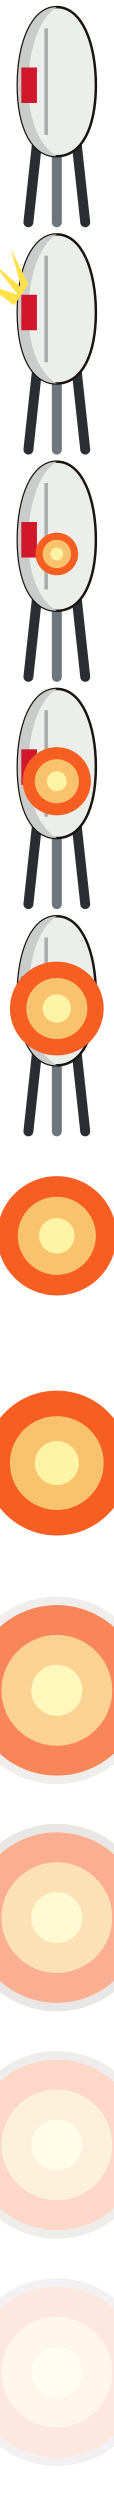
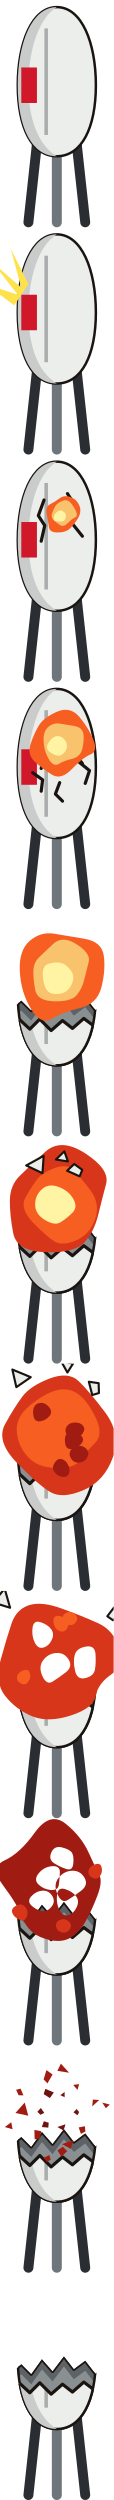
<svg xmlns="http://www.w3.org/2000/svg" width="16" height="352" viewBox="0 0 16 352">
  <g transform="translate(0 0)">
-     <g>
-       <path d="M8 21v10.3" fill="none" stroke="#6e757b" stroke-width="1.4" stroke-linecap="round" />
-       <path d="M4 10l1.5 7.5L4 31.3M12 10l-1.5 7.5L12 31.3" fill="none" stroke="#2a2e32" stroke-width="1.4" stroke-linecap="round" />
-       <path d="M8 1C11.5 1 13.5 6 13.5 12 13.5 18 11.5 22 8 22 4.5 22 2.5 18 2.5 12 2.5 6 4.5 1 8 1z" fill="#eceeec" stroke="#1a1410" stroke-width="0.35" stroke-linejoin="round" />
-       <path d="M8 1C5.5 2.5 4 7 4 12 4 17 5.5 20.5 8 22 4.5 22 2.5 18 2.5 12 2.5 6 4.5 1 8 1z" fill="#c9cccb" />
-       <path d="M3 9.5h2.2v5H3z" fill="#d0182a" />
-       <path d="M6.5 4v15" stroke="#a9adac" stroke-width="0.5" />
+     <clipPath id="f0-cell">
+       <path d="M0 0h16v32H0z" />
+     </clipPath>
+     <g clip-path="url(#f0-cell)">
+       <g>
+         <path d="M8 21v10.3" fill="none" stroke="#6e757b" stroke-width="1.4" stroke-linecap="round" />
+         <path d="M4 10l1.5 7.5L4 31.3M12 10l-1.5 7.5L12 31.3" fill="none" stroke="#2a2e32" stroke-width="1.4" stroke-linecap="round" />
+         <path d="M8 1C11.5 1 13.5 6 13.5 12 13.5 18 11.5 22 8 22 4.5 22 2.5 18 2.5 12 2.5 6 4.5 1 8 1z" fill="#eceeec" stroke="#1a1410" stroke-width="0.35" stroke-linejoin="round" />
+         <path d="M8 1C5.5 2.5 4 7 4 12 4 17 5.5 20.5 8 22 4.5 22 2.5 18 2.5 12 2.5 6 4.5 1 8 1z" fill="#c9cccb" />
+         <path d="M3 9.5h2.2v5H3z" fill="#d0182a" />
+         <path d="M6.5 4v15" stroke="#a9adac" stroke-width="0.5" />
+       </g>
    </g>
  </g>
  <g transform="translate(0 32)">
-     <g>
-       <path d="M8 21v10.3" fill="none" stroke="#6e757b" stroke-width="1.4" stroke-linecap="round" />
-       <path d="M4 10l1.5 7.5L4 31.3M12 10l-1.5 7.5L12 31.3" fill="none" stroke="#2a2e32" stroke-width="1.4" stroke-linecap="round" />
-       <path d="M8 1C11.5 1 13.5 6 13.5 12 13.5 18 11.5 22 8 22 4.5 22 2.5 18 2.5 12 2.5 6 4.5 1 8 1z" fill="#eceeec" stroke="#1a1410" stroke-width="0.35" stroke-linejoin="round" />
-       <path d="M8 1C5.5 2.5 4 7 4 12 4 17 5.5 20.5 8 22 4.5 22 2.5 18 2.5 12 2.5 6 4.5 1 8 1z" fill="#c9cccb" />
-       <path d="M3 9.5h2.2v5H3z" fill="#d0182a" />
-       <path d="M6.5 4v15" stroke="#a9adac" stroke-width="0.5" />
-       <path d="M2 11 -2 8 2.5 9.5 -1 5 3 8.5 1.5 3 4 8z" fill="#ffe14a" />
+     <clipPath id="f1-cell">
+       <path d="M0 0h16v32H0z" />
+     </clipPath>
+     <g clip-path="url(#f1-cell)">
+       <g>
+         <path d="M8 21v10.3" fill="none" stroke="#6e757b" stroke-width="1.4" stroke-linecap="round" />
+         <path d="M4 10l1.5 7.5L4 31.3M12 10l-1.5 7.5L12 31.3" fill="none" stroke="#2a2e32" stroke-width="1.4" stroke-linecap="round" />
+         <path d="M8 1C11.5 1 13.5 6 13.5 12 13.5 18 11.5 22 8 22 4.5 22 2.5 18 2.5 12 2.5 6 4.5 1 8 1z" fill="#eceeec" stroke="#1a1410" stroke-width="0.35" stroke-linejoin="round" />
+         <path d="M8 1C5.5 2.5 4 7 4 12 4 17 5.5 20.5 8 22 4.5 22 2.5 18 2.5 12 2.5 6 4.5 1 8 1z" fill="#c9cccb" />
+         <path d="M3 9.5h2.2v5H3z" fill="#d0182a" />
+         <path d="M6.5 4v15" stroke="#a9adac" stroke-width="0.5" />
+         <path d="M2 11 -2 8 2.5 9.5 -1 5 3 8.5 1.5 3 4 8z" fill="#ffe14a" />
+       </g>
    </g>
  </g>
  <g transform="translate(0 64)">
-     <g>
-       <path d="M8 21v10.3" fill="none" stroke="#6e757b" stroke-width="1.4" stroke-linecap="round" />
-       <path d="M4 10l1.5 7.5L4 31.3M12 10l-1.5 7.5L12 31.3" fill="none" stroke="#2a2e32" stroke-width="1.4" stroke-linecap="round" />
-       <path d="M8 1C11.5 1 13.5 6 13.5 12 13.5 18 11.5 22 8 22 4.5 22 2.5 18 2.5 12 2.5 6 4.5 1 8 1z" fill="#eceeec" stroke="#1a1410" stroke-width="0.35" stroke-linejoin="round" />
-       <path d="M8 1C5.5 2.5 4 7 4 12 4 17 5.5 20.5 8 22 4.5 22 2.5 18 2.5 12 2.5 6 4.5 1 8 1z" fill="#c9cccb" />
-       <path d="M3 9.5h2.2v5H3z" fill="#d0182a" />
-       <path d="M6.5 4v15" stroke="#a9adac" stroke-width="0.5" />
-     </g>
-     <g opacity="1.00">
-       <circle cx="8" cy="14" r="3.0" fill="#f75e21" />
-       <circle cx="8" cy="14" r="2.0" fill="#f9c36d" />
-       <circle cx="8" cy="14" r="0.9" fill="#fff4a4" />
+     <clipPath id="f2-cell">
+       <path d="M0 0h16v32H0z" />
+     </clipPath>
+     <g clip-path="url(#f2-cell)">
+       <g>
+         <path d="M8 21v10.3" fill="none" stroke="#6e757b" stroke-width="1.4" stroke-linecap="round" />
+         <path d="M4 10l1.5 7.5L4 31.3M12 10l-1.5 7.5L12 31.3" fill="none" stroke="#2a2e32" stroke-width="1.4" stroke-linecap="round" />
+         <path d="M8 1C11.5 1 13.5 6 13.5 12 13.5 18 11.5 22 8 22 4.5 22 2.5 18 2.5 12 2.5 6 4.5 1 8 1z" fill="#eceeec" stroke="#1a1410" stroke-width="0.35" stroke-linejoin="round" />
+         <path d="M8 1C5.5 2.5 4 7 4 12 4 17 5.5 20.5 8 22 4.5 22 2.5 18 2.5 12 2.5 6 4.5 1 8 1z" fill="#c9cccb" />
+         <path d="M3 9.5h2.2v5H3z" fill="#d0182a" />
+         <path d="M6.5 4v15" stroke="#a9adac" stroke-width="0.5" />
+         <path d="M9.5 5.5l1.4 2.2-.9 1.8 1.6 2" fill="none" stroke="#1a1410" stroke-width="0.45" stroke-linejoin="round" stroke-linecap="round" />
+         <path d="M6.2 6.4 5.4 8.6l.9 1.4-.5 2.2" fill="none" stroke="#1a1410" stroke-width="0.45" stroke-linejoin="round" stroke-linecap="round" />
+         <path d="M11.16 7.16Q11.57 8.06 10.89 9.12Q10.21 10.17 9.63 10.59Q9.05 11.00 8.01 10.97Q6.98 10.94 6.89 10.23Q6.80 9.51 6.58 8.42Q6.37 7.33 7.07 6.99Q7.77 6.64 8.40 6.16Q9.03 5.68 9.89 5.97Q10.75 6.26 11.16 7.16z" fill="#f75e21" />
+         <path d="M10.72 8.05Q10.98 8.68 10.57 8.85Q10.15 9.02 9.57 9.63Q8.98 10.25 8.49 9.95Q8.00 9.64 7.57 9.25Q7.14 8.86 7.32 8.30Q7.51 7.74 7.76 7.30Q8.02 6.86 8.74 6.54Q9.46 6.22 9.96 6.81Q10.47 7.41 10.72 8.05z" fill="#f9c36d" />
+         <path d="M9.21 8.33Q9.35 8.60 9.20 9.02Q9.05 9.43 8.62 9.43Q8.19 9.43 7.87 9.39Q7.54 9.35 7.58 8.88Q7.62 8.41 8.00 8.10Q8.38 7.78 8.72 7.92Q9.07 8.06 9.21 8.33z" fill="#fff4a4" />
+       </g>
    </g>
  </g>
  <g transform="translate(0 96)">
-     <g>
-       <path d="M8 21v10.3" fill="none" stroke="#6e757b" stroke-width="1.4" stroke-linecap="round" />
-       <path d="M4 10l1.5 7.5L4 31.3M12 10l-1.5 7.5L12 31.3" fill="none" stroke="#2a2e32" stroke-width="1.4" stroke-linecap="round" />
-       <path d="M8 1C11.5 1 13.5 6 13.5 12 13.5 18 11.5 22 8 22 4.5 22 2.5 18 2.5 12 2.5 6 4.5 1 8 1z" fill="#eceeec" stroke="#1a1410" stroke-width="0.35" stroke-linejoin="round" />
-       <path d="M8 1C5.5 2.5 4 7 4 12 4 17 5.5 20.5 8 22 4.5 22 2.5 18 2.5 12 2.5 6 4.5 1 8 1z" fill="#c9cccb" />
-       <path d="M3 9.5h2.2v5H3z" fill="#d0182a" />
-       <path d="M6.5 4v15" stroke="#a9adac" stroke-width="0.5" />
-     </g>
-     <g opacity="1.00">
-       <circle cx="8" cy="14" r="4.8" fill="#f75e21" />
-       <circle cx="8" cy="14" r="3.1" fill="#f9c36d" />
-       <circle cx="8" cy="14" r="1.4" fill="#fff4a4" />
+     <clipPath id="f3-cell">
+       <path d="M0 0h16v32H0z" />
+     </clipPath>
+     <g clip-path="url(#f3-cell)">
+       <g>
+         <path d="M8 21v10.3" fill="none" stroke="#6e757b" stroke-width="1.4" stroke-linecap="round" />
+         <path d="M4 10l1.5 7.5L4 31.3M12 10l-1.5 7.5L12 31.3" fill="none" stroke="#2a2e32" stroke-width="1.4" stroke-linecap="round" />
+         <path d="M8 1C11.5 1 13.5 6 13.5 12 13.5 18 11.5 22 8 22 4.5 22 2.5 18 2.5 12 2.5 6 4.5 1 8 1z" fill="#eceeec" stroke="#1a1410" stroke-width="0.35" stroke-linejoin="round" />
+         <path d="M8 1C5.5 2.5 4 7 4 12 4 17 5.5 20.5 8 22 4.5 22 2.5 18 2.5 12 2.5 6 4.5 1 8 1z" fill="#c9cccb" />
+         <path d="M3 9.5h2.2v5H3z" fill="#d0182a" />
+         <path d="M6.5 4v15" stroke="#a9adac" stroke-width="0.5" />
+         <path d="M9.5 5.5l1.4 2.2-.9 1.8 1.6 2" fill="none" stroke="#1a1410" stroke-width="0.45" stroke-linejoin="round" stroke-linecap="round" />
+         <path d="M6.2 6.4 5.4 8.6l.9 1.4-.5 2.2" fill="none" stroke="#1a1410" stroke-width="0.45" stroke-linejoin="round" stroke-linecap="round" />
+         <path d="M11 11.2l1.6 1.3-.6 1.8" fill="none" stroke="#1a1410" stroke-width="0.45" stroke-linejoin="round" stroke-linecap="round" />
+         <path d="M4.6 12.8l1.4 1-.2 1.6" fill="none" stroke="#1a1410" stroke-width="0.45" stroke-linejoin="round" stroke-linecap="round" />
+         <path d="M8.4 14.2l-.6 1.6 1 1" fill="none" stroke="#1a1410" stroke-width="0.45" stroke-linejoin="round" stroke-linecap="round" />
+         <path d="M13.14 8.14Q13.82 9.80 12.74 10.23Q11.66 10.67 10.13 12.27Q8.60 13.87 7.33 13.08Q6.05 12.30 4.93 11.28Q3.81 10.25 4.29 8.80Q4.77 7.34 5.44 6.20Q6.10 5.07 7.98 4.23Q9.86 3.39 11.17 4.93Q12.47 6.48 13.14 8.14z" fill="#f75e21" />
+         <path d="M11.74 7.34Q11.87 8.27 11.59 9.42Q11.31 10.57 10.16 10.84Q9.01 11.11 8.28 11.56Q7.54 12.00 6.87 10.89Q6.21 9.79 6.14 8.39Q6.06 6.99 6.79 6.36Q7.53 5.74 8.41 5.88Q9.30 6.02 10.46 6.22Q11.61 6.42 11.74 7.34z" fill="#f9c36d" />
+         <path d="M9.23 8.34Q9.56 8.86 9.34 9.46Q9.12 10.06 8.62 10.32Q8.12 10.58 7.26 10.05Q6.40 9.52 6.68 8.88Q6.96 8.23 7.43 7.89Q7.89 7.54 8.40 7.68Q8.91 7.83 9.23 8.34z" fill="#fff4a4" />
+       </g>
    </g>
  </g>
  <g transform="translate(0 128)">
-     <g>
-       <path d="M8 21v10.3" fill="none" stroke="#6e757b" stroke-width="1.4" stroke-linecap="round" />
-       <path d="M4 10l1.5 7.5L4 31.3M12 10l-1.5 7.5L12 31.3" fill="none" stroke="#2a2e32" stroke-width="1.4" stroke-linecap="round" />
-       <path d="M8 1C11.5 1 13.5 6 13.5 12 13.5 18 11.5 22 8 22 4.5 22 2.5 18 2.5 12 2.5 6 4.5 1 8 1z" fill="#eceeec" stroke="#1a1410" stroke-width="0.35" stroke-linejoin="round" />
-       <path d="M8 1C5.5 2.5 4 7 4 12 4 17 5.5 20.5 8 22 4.5 22 2.5 18 2.5 12 2.5 6 4.5 1 8 1z" fill="#c9cccb" />
-       <path d="M3 9.5h2.2v5H3z" fill="#d0182a" />
-       <path d="M6.5 4v15" stroke="#a9adac" stroke-width="0.5" />
-     </g>
-     <g opacity="1.00">
-       <circle cx="8" cy="14" r="6.6" fill="#f75e21" />
-       <circle cx="8" cy="14" r="4.3" fill="#f9c36d" />
-       <circle cx="8" cy="14" r="2.0" fill="#fff4a4" />
+     <clipPath id="f4-cell">
+       <path d="M0 0h16v32H0z" />
+     </clipPath>
+     <g clip-path="url(#f4-cell)">
+       <g>
+         <path d="M8 21v10.3" fill="none" stroke="#6e757b" stroke-width="1.4" stroke-linecap="round" />
+         <path d="M5.2 16l.3 1.5L4 31.3M10.8 16l-.3 1.5L12 31.3" fill="none" stroke="#2a2e32" stroke-width="1.4" stroke-linecap="round" />
+         <clipPath id="f4-shell">
+           <path d="M8 1C11.5 1 13.5 6 13.5 12 13.5 18 11.5 22 8 22 4.5 22 2.5 18 2.5 12 2.5 6 4.5 1 8 1z" />
+         </clipPath>
+         <clipPath id="f4-low">
+           <path d="M1 14.6 3 12.9 4.4 14.3 5.9 12.2 7.4 13.9 9 11.8 10.4 13.6 12 12.4 13.4 14.2 15 13.2 L15 32 1 32z" />
+         </clipPath>
+         <clipPath id="f4-front">
+           <path d="M1 16.4 2.8 15.6 4.2 16.9 5.6 15.5 7.2 17.1 8.8 15.7 10.2 16.8 11.8 15.4 13.4 16.6 15 15.8 L15 32 1 32z" />
+         </clipPath>
+         <g clip-path="url(#f4-shell)">
+           <g clip-path="url(#f4-low)">
+             <path d="M0 0h16v32H0z" fill="#8a8f92" />
+             <path d="M1 14.6 3 12.9 4.4 14.3 5.9 12.2 7.4 13.9 9 11.8 10.4 13.6 12 12.4 13.4 14.2 15 13.2 L15 14.6 13.4 15.6 12 13.8 10.4 15 9 13.2 7.4 15.3 5.9 13.6 4.4 15.7 3 14.3 1 16z" fill="#5d6266" />
+             <path d="M1 14.6 3 12.9 4.4 14.3 5.9 12.2 7.4 13.9 9 11.8 10.4 13.6 12 12.4 13.4 14.2 15 13.2" fill="none" stroke="#1a1410" stroke-width="0.45" stroke-linejoin="round" />
+           </g>
+         </g>
+         <g clip-path="url(#f4-low)">
+           <path d="M8 1C11.5 1 13.5 6 13.5 12 13.5 18 11.5 22 8 22 4.5 22 2.5 18 2.5 12 2.5 6 4.5 1 8 1z" fill="none" stroke="#1a1410" stroke-width="0.35" />
+         </g>
+         <g clip-path="url(#f4-front)">
+           <path d="M8 1C11.5 1 13.5 6 13.5 12 13.5 18 11.5 22 8 22 4.5 22 2.5 18 2.5 12 2.5 6 4.5 1 8 1z" fill="#eceeec" stroke="#1a1410" stroke-width="0.35" stroke-linejoin="round" />
+           <path d="M8 1C5.5 2.5 4 7 4 12 4 17 5.5 20.5 8 22 4.5 22 2.5 18 2.5 12 2.5 6 4.5 1 8 1z" fill="#c9cccb" />
+           <path d="M3 9.5h2.2v5H3z" fill="#d0182a" />
+           <path d="M6.5 4v15" stroke="#a9adac" stroke-width="0.5" />
+         </g>
+         <g clip-path="url(#f4-shell)">
+           <path d="M1 16.4 2.8 15.6 4.2 16.9 5.6 15.5 7.2 17.1 8.8 15.7 10.2 16.8 11.8 15.4 13.4 16.6 15 15.8" fill="none" stroke="#1a1410" stroke-width="0.45" stroke-linejoin="round" />
+         </g>
+         <path d="M14.61 6.55Q14.89 8.50 14.30 10.93Q13.71 13.36 11.29 13.93Q8.86 14.50 7.31 15.44Q5.75 16.37 4.35 14.04Q2.94 11.71 2.79 8.76Q2.64 5.81 4.18 4.48Q5.72 3.16 7.60 3.46Q9.47 3.76 11.90 4.18Q14.33 4.59 14.61 6.55z" fill="#f75e21" />
+         <path d="M12.49 7.44Q12.18 8.61 11.85 9.97Q11.52 11.32 10.74 12.18Q9.96 13.04 7.61 12.98Q5.26 12.92 4.97 11.43Q4.68 9.95 4.70 8.75Q4.72 7.56 5.48 6.81Q6.24 6.06 7.53 4.87Q8.82 3.68 10.81 4.97Q12.80 6.27 12.49 7.44z" fill="#f9c36d" />
+         <path d="M9.96 8.63Q10.63 9.53 10.06 10.67Q9.50 11.81 8.30 11.94Q7.11 12.07 6.62 11.43Q6.12 10.79 6.03 9.35Q5.95 7.92 6.91 7.67Q7.87 7.43 8.58 7.58Q9.30 7.73 9.96 8.63z" fill="#fff4a4" />
+       </g>
    </g>
  </g>
  <g transform="translate(0 160)">
-     <g opacity="1.00">
-       <circle cx="8" cy="14" r="8.4" fill="#f75e21" />
-       <circle cx="8" cy="14" r="5.5" fill="#f9c36d" />
-       <circle cx="8" cy="14" r="2.5" fill="#fff4a4" />
+     <clipPath id="f5-cell">
+       <path d="M0 0h16v32H0z" />
+     </clipPath>
+     <g clip-path="url(#f5-cell)">
+       <g>
+         <path d="M8 21v10.3" fill="none" stroke="#6e757b" stroke-width="1.4" stroke-linecap="round" />
+         <path d="M5.2 16l.3 1.5L4 31.3M10.8 16l-.3 1.5L12 31.3" fill="none" stroke="#2a2e32" stroke-width="1.4" stroke-linecap="round" />
+         <clipPath id="f5-shell">
+           <path d="M8 1C11.5 1 13.5 6 13.5 12 13.5 18 11.5 22 8 22 4.5 22 2.5 18 2.5 12 2.5 6 4.5 1 8 1z" />
+         </clipPath>
+         <clipPath id="f5-low">
+           <path d="M1 14.6 3 12.9 4.4 14.3 5.9 12.2 7.4 13.9 9 11.8 10.4 13.6 12 12.4 13.4 14.2 15 13.2 L15 32 1 32z" />
+         </clipPath>
+         <clipPath id="f5-front">
+           <path d="M1 16.4 2.8 15.6 4.2 16.9 5.6 15.5 7.2 17.1 8.8 15.7 10.2 16.8 11.8 15.4 13.4 16.6 15 15.8 L15 32 1 32z" />
+         </clipPath>
+         <g clip-path="url(#f5-shell)">
+           <g clip-path="url(#f5-low)">
+             <path d="M0 0h16v32H0z" fill="#8a8f92" />
+             <path d="M1 14.6 3 12.9 4.4 14.3 5.9 12.2 7.4 13.9 9 11.8 10.4 13.6 12 12.4 13.4 14.2 15 13.2 L15 14.6 13.4 15.6 12 13.8 10.4 15 9 13.2 7.4 15.3 5.9 13.6 4.4 15.7 3 14.3 1 16z" fill="#5d6266" />
+             <path d="M1 14.6 3 12.9 4.4 14.3 5.9 12.2 7.4 13.9 9 11.8 10.4 13.6 12 12.4 13.4 14.2 15 13.2" fill="none" stroke="#1a1410" stroke-width="0.45" stroke-linejoin="round" />
+           </g>
+         </g>
+         <g clip-path="url(#f5-low)">
+           <path d="M8 1C11.5 1 13.5 6 13.5 12 13.5 18 11.5 22 8 22 4.5 22 2.5 18 2.5 12 2.5 6 4.5 1 8 1z" fill="none" stroke="#1a1410" stroke-width="0.35" />
+         </g>
+         <g clip-path="url(#f5-front)">
+           <path d="M8 1C11.5 1 13.5 6 13.5 12 13.5 18 11.5 22 8 22 4.5 22 2.5 18 2.5 12 2.5 6 4.5 1 8 1z" fill="#eceeec" stroke="#1a1410" stroke-width="0.35" stroke-linejoin="round" />
+           <path d="M8 1C5.5 2.5 4 7 4 12 4 17 5.5 20.5 8 22 4.5 22 2.5 18 2.5 12 2.5 6 4.5 1 8 1z" fill="#c9cccb" />
+           <path d="M3 9.5h2.2v5H3z" fill="#d0182a" />
+           <path d="M6.5 4v15" stroke="#a9adac" stroke-width="0.5" />
+         </g>
+         <g clip-path="url(#f5-shell)">
+           <path d="M1 16.4 2.8 15.6 4.2 16.9 5.6 15.5 7.2 17.1 8.8 15.7 10.2 16.8 11.8 15.4 13.4 16.6 15 15.8" fill="none" stroke="#1a1410" stroke-width="0.45" stroke-linejoin="round" />
+         </g>
+         <path d="M14.94 6.69Q14.40 8.72 13.82 11.08Q13.24 13.44 11.89 14.93Q10.54 16.42 6.46 16.31Q2.37 16.21 1.86 13.63Q1.36 11.05 1.39 8.97Q1.43 6.90 2.75 5.59Q4.07 4.28 6.32 2.22Q8.56 0.15 12.01 2.40Q15.47 4.65 14.94 6.69z" fill="#d8361a" />
+         <path d="M12.69 7.54Q14.16 9.49 13.40 11.65Q12.64 13.82 10.72 14.64Q8.79 15.47 7.69 14.80Q6.58 14.13 4.66 12.15Q2.73 10.17 3.59 8.61Q4.46 7.05 5.18 6.10Q5.89 5.15 7.62 4.49Q9.35 3.82 10.28 4.70Q11.21 5.58 12.69 7.54z" fill="#f75e21" />
+         <path d="M10.33 8.81Q10.98 9.98 10.18 10.77Q9.38 11.56 8.55 12.08Q7.73 12.61 6.36 11.80Q5.00 10.99 4.95 9.69Q4.90 8.38 5.86 7.48Q6.81 6.58 8.24 7.11Q9.67 7.65 10.33 8.81z" fill="#fff4a4" />
+         <path d="M5.98 5.19L3.69 4.10L6.15 2.74z" fill="#eceeec" stroke="#1a1410" stroke-width="0.3" stroke-linejoin="round" />
+         <path d="M9.45 4.84L10.45 3.89L11.58 4.72L11.21 5.63z" fill="#eceeec" stroke="#1a1410" stroke-width="0.3" stroke-linejoin="round" />
+         <path d="M9.06 2.11L9.56 3.53L7.87 3.26z" fill="#eceeec" stroke="#1a1410" stroke-width="0.3" stroke-linejoin="round" />
+       </g>
    </g>
  </g>
  <g transform="translate(0 192)">
-     <g opacity="1.00">
-       <circle cx="8" cy="14" r="11.2" fill="#4a3a30" opacity="0.00" />
-       <circle cx="8" cy="14" r="10.2" fill="#f75e21" />
-       <circle cx="8" cy="14" r="6.6" fill="#f9c36d" />
-       <circle cx="8" cy="14" r="3.1" fill="#fff4a4" />
+     <clipPath id="f6-cell">
+       <path d="M0 0h16v32H0z" />
+     </clipPath>
+     <g clip-path="url(#f6-cell)">
+       <g>
+         <path d="M8 21v10.3" fill="none" stroke="#6e757b" stroke-width="1.4" stroke-linecap="round" />
+         <path d="M5.2 16l.3 1.5L4 31.3M10.8 16l-.3 1.5L12 31.3" fill="none" stroke="#2a2e32" stroke-width="1.4" stroke-linecap="round" />
+         <clipPath id="f6-shell">
+           <path d="M8 1C11.5 1 13.5 6 13.5 12 13.5 18 11.5 22 8 22 4.5 22 2.5 18 2.5 12 2.5 6 4.5 1 8 1z" />
+         </clipPath>
+         <clipPath id="f6-low">
+           <path d="M1 14.6 3 12.9 4.4 14.3 5.9 12.2 7.4 13.9 9 11.8 10.4 13.6 12 12.4 13.4 14.2 15 13.2 L15 32 1 32z" />
+         </clipPath>
+         <clipPath id="f6-front">
+           <path d="M1 16.4 2.8 15.6 4.2 16.9 5.6 15.5 7.2 17.1 8.8 15.7 10.2 16.8 11.8 15.4 13.4 16.6 15 15.8 L15 32 1 32z" />
+         </clipPath>
+         <g clip-path="url(#f6-shell)">
+           <g clip-path="url(#f6-low)">
+             <path d="M0 0h16v32H0z" fill="#8a8f92" />
+             <path d="M1 14.6 3 12.9 4.4 14.3 5.9 12.2 7.4 13.9 9 11.8 10.4 13.6 12 12.4 13.4 14.2 15 13.2 L15 14.6 13.4 15.6 12 13.8 10.4 15 9 13.2 7.4 15.3 5.9 13.6 4.4 15.7 3 14.3 1 16z" fill="#5d6266" />
+             <path d="M1 14.6 3 12.9 4.4 14.3 5.9 12.2 7.4 13.9 9 11.8 10.4 13.6 12 12.4 13.4 14.2 15 13.2" fill="none" stroke="#1a1410" stroke-width="0.45" stroke-linejoin="round" />
+           </g>
+         </g>
+         <g clip-path="url(#f6-low)">
+           <path d="M8 1C11.5 1 13.5 6 13.5 12 13.5 18 11.5 22 8 22 4.5 22 2.5 18 2.5 12 2.5 6 4.5 1 8 1z" fill="none" stroke="#1a1410" stroke-width="0.35" />
+         </g>
+         <g clip-path="url(#f6-front)">
+           <path d="M8 1C11.5 1 13.5 6 13.5 12 13.5 18 11.5 22 8 22 4.5 22 2.5 18 2.5 12 2.5 6 4.5 1 8 1z" fill="#eceeec" stroke="#1a1410" stroke-width="0.35" stroke-linejoin="round" />
+           <path d="M8 1C5.5 2.5 4 7 4 12 4 17 5.5 20.5 8 22 4.5 22 2.5 18 2.5 12 2.5 6 4.5 1 8 1z" fill="#c9cccb" />
+           <path d="M3 9.5h2.2v5H3z" fill="#d0182a" />
+           <path d="M6.5 4v15" stroke="#a9adac" stroke-width="0.5" />
+         </g>
+         <g clip-path="url(#f6-shell)">
+           <path d="M1 16.4 2.8 15.6 4.2 16.9 5.6 15.5 7.2 17.1 8.8 15.7 10.2 16.8 11.8 15.4 13.4 16.6 15 15.8" fill="none" stroke="#1a1410" stroke-width="0.45" stroke-linejoin="round" />
+         </g>
+         <path d="M14.78 6.83Q17.06 9.85 15.89 13.19Q14.71 16.54 11.74 17.82Q8.76 19.09 7.05 18.06Q5.34 17.03 2.37 13.96Q-0.61 10.89 0.73 8.49Q2.06 6.08 3.17 4.61Q4.28 3.14 6.95 2.11Q9.62 1.09 11.06 2.45Q12.50 3.81 14.78 6.83z" fill="#d8361a" />
+         <path d="M13.41 7.48Q14.62 9.95 13.38 11.17Q12.14 12.39 11.31 13.57Q10.49 14.76 7.87 14.69Q5.26 14.62 3.91 13.12Q2.55 11.63 2.37 9.61Q2.19 7.59 4.12 5.96Q6.06 4.33 7.75 3.81Q9.44 3.29 10.81 4.15Q12.19 5.02 13.41 7.48z" fill="#f75e21" />
+         <path d="M9.66 14.41Q9.95 15.14 9.64 15.60Q9.34 16.07 8.69 15.93Q8.05 15.80 7.64 15.24Q7.24 14.68 7.69 13.97Q8.15 13.25 8.76 13.46Q9.37 13.67 9.66 14.41z" fill="#a01c12" />
+         <path d="M12.18 12.03Q12.64 12.55 12.29 13.20Q11.94 13.85 11.19 13.94Q10.44 14.02 10.03 13.40Q9.62 12.78 9.95 12.20Q10.29 11.62 11.01 11.57Q11.73 11.51 12.18 12.03z" fill="#a01c12" />
+         <path d="M11.50 10.23Q11.96 10.77 11.34 11.39Q10.73 12.02 10.03 12.04Q9.34 12.05 9.20 11.36Q9.06 10.68 9.22 10.18Q9.37 9.69 10.21 9.69Q11.05 9.69 11.50 10.23z" fill="#a01c12" />
+         <path d="M11.67 8.72Q12.07 9.19 11.64 9.82Q11.21 10.45 10.49 10.56Q9.77 10.66 9.41 10.03Q9.05 9.40 9.39 8.86Q9.74 8.31 10.50 8.29Q11.27 8.26 11.67 8.72z" fill="#a01c12" />
+         <path d="M6.91 6.12Q7.44 6.78 6.98 7.36Q6.52 7.95 5.74 8.10Q4.95 8.25 4.75 7.51Q4.54 6.76 4.78 6.17Q5.02 5.58 5.69 5.53Q6.37 5.47 6.91 6.12z" fill="#a01c12" />
+         <path d="M2.30 3.31L1.74 0.83L4.33 1.91z" fill="#eceeec" stroke="#1a1410" stroke-width="0.3" stroke-linejoin="round" />
+         <path d="M12.51 2.55L13.89 2.75L13.93 4.14L12.99 4.42z" fill="#eceeec" stroke="#1a1410" stroke-width="0.3" stroke-linejoin="round" />
+         <path d="M10.30 -0.03L9.49 1.25L8.66 -0.24z" fill="#eceeec" stroke="#1a1410" stroke-width="0.3" stroke-linejoin="round" />
+       </g>
    </g>
  </g>
  <g transform="translate(0 224)">
-     <g opacity="0.75">
-       <circle cx="8" cy="14" r="13.2" fill="#4a3a30" opacity="0.12" />
-       <circle cx="8" cy="14" r="12.0" fill="#f75e21" />
-       <circle cx="8" cy="14" r="7.8" fill="#f9c36d" />
-       <circle cx="8" cy="14" r="3.6" fill="#fff4a4" />
+     <clipPath id="f7-cell">
+       <path d="M0 0h16v32H0z" />
+     </clipPath>
+     <g clip-path="url(#f7-cell)">
+       <g>
+         <path d="M8 21v10.3" fill="none" stroke="#6e757b" stroke-width="1.4" stroke-linecap="round" />
+         <path d="M5.2 16l.3 1.5L4 31.3M10.8 16l-.3 1.5L12 31.3" fill="none" stroke="#2a2e32" stroke-width="1.4" stroke-linecap="round" />
+         <clipPath id="f7-shell">
+           <path d="M8 1C11.5 1 13.5 6 13.5 12 13.5 18 11.5 22 8 22 4.5 22 2.5 18 2.5 12 2.5 6 4.5 1 8 1z" />
+         </clipPath>
+         <clipPath id="f7-low">
+           <path d="M1 14.6 3 12.9 4.4 14.3 5.9 12.2 7.4 13.9 9 11.8 10.4 13.6 12 12.4 13.4 14.2 15 13.2 L15 32 1 32z" />
+         </clipPath>
+         <clipPath id="f7-front">
+           <path d="M1 16.4 2.8 15.6 4.2 16.9 5.6 15.5 7.2 17.1 8.8 15.7 10.2 16.8 11.8 15.4 13.4 16.6 15 15.8 L15 32 1 32z" />
+         </clipPath>
+         <g clip-path="url(#f7-shell)">
+           <g clip-path="url(#f7-low)">
+             <path d="M0 0h16v32H0z" fill="#8a8f92" />
+             <path d="M1 14.6 3 12.9 4.4 14.3 5.9 12.2 7.4 13.9 9 11.8 10.4 13.6 12 12.4 13.4 14.2 15 13.2 L15 14.6 13.4 15.6 12 13.8 10.4 15 9 13.2 7.4 15.3 5.9 13.6 4.4 15.7 3 14.3 1 16z" fill="#5d6266" />
+             <path d="M1 14.6 3 12.9 4.4 14.3 5.9 12.2 7.4 13.9 9 11.8 10.4 13.6 12 12.4 13.4 14.2 15 13.2" fill="none" stroke="#1a1410" stroke-width="0.45" stroke-linejoin="round" />
+           </g>
+         </g>
+         <g clip-path="url(#f7-low)">
+           <path d="M8 1C11.5 1 13.5 6 13.5 12 13.5 18 11.5 22 8 22 4.5 22 2.5 18 2.5 12 2.5 6 4.5 1 8 1z" fill="none" stroke="#1a1410" stroke-width="0.35" />
+         </g>
+         <g clip-path="url(#f7-front)">
+           <path d="M8 1C11.5 1 13.5 6 13.5 12 13.5 18 11.5 22 8 22 4.5 22 2.5 18 2.5 12 2.5 6 4.5 1 8 1z" fill="#eceeec" stroke="#1a1410" stroke-width="0.35" stroke-linejoin="round" />
+           <path d="M8 1C5.5 2.5 4 7 4 12 4 17 5.5 20.5 8 22 4.5 22 2.5 18 2.5 12 2.5 6 4.5 1 8 1z" fill="#c9cccb" />
+           <path d="M3 9.5h2.2v5H3z" fill="#d0182a" />
+           <path d="M6.5 4v15" stroke="#a9adac" stroke-width="0.5" />
+         </g>
+         <g clip-path="url(#f7-shell)">
+           <path d="M1 16.4 2.8 15.6 4.2 16.9 5.6 15.5 7.2 17.1 8.8 15.7 10.2 16.8 11.8 15.4 13.4 16.6 15 15.8" fill="none" stroke="#1a1410" stroke-width="0.45" stroke-linejoin="round" />
+         </g>
+         <path d="M16.74 8.03Q17.48 10.52 15.63 11.79Q13.79 13.07 13.48 14.79Q13.16 16.50 9.98 17.54Q6.79 18.57 4.53 17.65Q2.28 16.73 0.74 14.80Q-0.79 12.87 0.08 9.74Q0.95 6.60 1.62 4.60Q2.29 2.61 4.06 2.02Q5.83 1.43 8.71 2.49Q11.60 3.54 13.80 4.54Q16.01 5.53 16.74 8.03zM13.45 8.93Q13.53 10.24 13.36 11.11Q13.20 11.98 12.03 12.27Q10.87 12.57 10.57 11.24Q10.27 9.91 10.53 8.99Q10.80 8.06 12.09 7.84Q13.37 7.61 13.45 8.93zM9.67 9.68Q10.28 10.68 9.23 11.49Q8.18 12.29 7.37 12.79Q6.55 13.28 5.96 11.97Q5.38 10.66 6.10 9.73Q6.83 8.80 7.95 8.74Q9.06 8.67 9.67 9.68zM7.21 5.40Q7.68 6.05 7.29 6.89Q6.89 7.74 6.13 7.97Q5.37 8.21 4.90 7.28Q4.44 6.34 4.58 5.21Q4.72 4.07 5.73 4.41Q6.74 4.75 7.21 5.40z" fill="#d8361a" fill-rule="evenodd" />
+         <path d="M9.29 4.07Q9.83 4.68 9.43 5.30Q9.03 5.92 8.35 5.64Q7.67 5.36 7.54 4.46Q7.42 3.55 8.09 3.51Q8.76 3.47 9.29 4.07z" fill="#f75e21" />
+         <path d="M10.56 3.29Q11.12 3.78 10.69 4.38Q10.27 4.98 9.58 4.77Q8.89 4.56 8.83 3.94Q8.76 3.32 9.39 3.06Q10.01 2.80 10.56 3.29z" fill="#f75e21" />
+         <path d="M4.20 11.57Q4.38 12.24 3.97 12.80Q3.57 13.36 2.94 13.03Q2.31 12.70 2.40 12.09Q2.49 11.49 3.26 11.20Q4.02 10.91 4.20 11.57z" fill="#f75e21" />
+         <path d="M-0.94 1.65L0.65 -0.33L1.42 2.37z" fill="#eceeec" stroke="#1a1410" stroke-width="0.3" stroke-linejoin="round" />
+         <path d="M16.28 2.03L16.98 3.23L15.91 4.13L15.11 3.57z" fill="#eceeec" stroke="#1a1410" stroke-width="0.3" stroke-linejoin="round" />
+       </g>
    </g>
  </g>
  <g transform="translate(0 256)">
-     <g opacity="0.50">
-       <circle cx="8" cy="14" r="13.2" fill="#4a3a30" opacity="0.25" />
-       <circle cx="8" cy="14" r="12.0" fill="#f75e21" />
-       <circle cx="8" cy="14" r="7.8" fill="#f9c36d" />
-       <circle cx="8" cy="14" r="3.6" fill="#fff4a4" />
+     <clipPath id="f8-cell">
+       <path d="M0 0h16v32H0z" />
+     </clipPath>
+     <g clip-path="url(#f8-cell)">
+       <g>
+         <path d="M8 21v10.3" fill="none" stroke="#6e757b" stroke-width="1.4" stroke-linecap="round" />
+         <path d="M5.2 16l.3 1.5L4 31.3M10.8 16l-.3 1.5L12 31.3" fill="none" stroke="#2a2e32" stroke-width="1.4" stroke-linecap="round" />
+         <clipPath id="f8-shell">
+           <path d="M8 1C11.5 1 13.5 6 13.5 12 13.5 18 11.5 22 8 22 4.5 22 2.5 18 2.5 12 2.5 6 4.5 1 8 1z" />
+         </clipPath>
+         <clipPath id="f8-low">
+           <path d="M1 14.6 3 12.9 4.4 14.3 5.9 12.2 7.4 13.9 9 11.8 10.4 13.6 12 12.4 13.4 14.2 15 13.2 L15 32 1 32z" />
+         </clipPath>
+         <clipPath id="f8-front">
+           <path d="M1 16.4 2.8 15.6 4.2 16.9 5.6 15.5 7.2 17.1 8.8 15.7 10.2 16.8 11.8 15.4 13.4 16.6 15 15.8 L15 32 1 32z" />
+         </clipPath>
+         <g clip-path="url(#f8-shell)">
+           <g clip-path="url(#f8-low)">
+             <path d="M0 0h16v32H0z" fill="#8a8f92" />
+             <path d="M1 14.6 3 12.9 4.4 14.3 5.9 12.2 7.4 13.9 9 11.8 10.4 13.6 12 12.4 13.4 14.2 15 13.2 L15 14.6 13.4 15.6 12 13.8 10.4 15 9 13.2 7.4 15.3 5.9 13.6 4.4 15.7 3 14.3 1 16z" fill="#5d6266" />
+             <path d="M1 14.6 3 12.9 4.4 14.3 5.9 12.2 7.4 13.9 9 11.8 10.4 13.6 12 12.4 13.4 14.2 15 13.2" fill="none" stroke="#1a1410" stroke-width="0.45" stroke-linejoin="round" />
+           </g>
+         </g>
+         <g clip-path="url(#f8-low)">
+           <path d="M8 1C11.5 1 13.5 6 13.5 12 13.5 18 11.5 22 8 22 4.5 22 2.5 18 2.5 12 2.5 6 4.5 1 8 1z" fill="none" stroke="#1a1410" stroke-width="0.35" />
+         </g>
+         <g clip-path="url(#f8-front)">
+           <path d="M8 1C11.5 1 13.5 6 13.5 12 13.5 18 11.5 22 8 22 4.5 22 2.5 18 2.5 12 2.5 6 4.5 1 8 1z" fill="#eceeec" stroke="#1a1410" stroke-width="0.35" stroke-linejoin="round" />
+           <path d="M8 1C5.5 2.5 4 7 4 12 4 17 5.5 20.5 8 22 4.5 22 2.5 18 2.5 12 2.5 6 4.5 1 8 1z" fill="#c9cccb" />
+           <path d="M3 9.5h2.2v5H3z" fill="#d0182a" />
+           <path d="M6.5 4v15" stroke="#a9adac" stroke-width="0.5" />
+         </g>
+         <g clip-path="url(#f8-shell)">
+           <path d="M1 16.4 2.8 15.6 4.2 16.9 5.6 15.5 7.2 17.1 8.8 15.7 10.2 16.8 11.8 15.4 13.4 16.6 15 15.8" fill="none" stroke="#1a1410" stroke-width="0.45" stroke-linejoin="round" />
+         </g>
+         <path d="M14.00 8.06Q14.47 8.94 13.69 10.97Q12.92 13.00 11.98 14.65Q11.03 16.30 9.66 16.97Q8.28 17.63 6.15 16.91Q4.03 16.20 3.24 14.17Q2.45 12.13 0.48 9.53Q-1.49 6.92 0.65 5.94Q2.80 4.96 4.92 2.00Q7.05 -0.96 9.23 0.77Q11.41 2.51 12.48 4.84Q13.54 7.18 14.00 8.06zM11.88 8.36Q12.50 9.38 11.43 10.21Q10.36 11.03 9.52 11.53Q8.69 12.04 8.09 10.70Q7.49 9.37 8.24 8.42Q8.98 7.46 10.12 7.40Q11.26 7.34 11.88 8.36zM10.72 11.00Q11.20 11.67 10.80 12.53Q10.40 13.40 9.62 13.64Q8.84 13.88 8.36 12.92Q7.89 11.97 8.03 10.81Q8.17 9.65 9.20 10.00Q10.23 10.34 10.72 11.00zM7.34 10.92Q7.83 11.69 7.30 12.40Q6.78 13.11 6.07 13.09Q5.36 13.07 4.55 12.41Q3.74 11.74 4.40 11.01Q5.07 10.28 5.96 10.21Q6.85 10.15 7.34 10.92zM8.43 7.65Q8.40 8.62 8.28 9.40Q8.16 10.18 7.16 10.11Q6.16 10.03 5.44 9.35Q4.71 8.68 5.45 7.76Q6.19 6.85 7.33 6.76Q8.47 6.68 8.43 7.65zM10.13 4.87Q10.42 5.33 10.32 6.38Q10.21 7.43 9.37 7.17Q8.53 6.90 7.66 6.37Q6.79 5.84 7.22 4.84Q7.66 3.83 8.75 4.12Q9.84 4.41 10.13 4.87z" fill="#a01c12" fill-rule="evenodd" />
+         <path d="M9.67 14.54Q10.24 15.04 9.80 15.65Q9.37 16.27 8.66 16.06Q7.96 15.84 7.89 15.21Q7.83 14.57 8.47 14.31Q9.10 14.04 9.67 14.54z" fill="#d8361a" />
+         <path d="M14.30 6.90Q14.49 7.58 14.07 8.16Q13.66 8.73 13.01 8.39Q12.37 8.06 12.46 7.44Q12.56 6.81 13.34 6.52Q14.12 6.22 14.30 6.90z" fill="#d8361a" />
+         <path d="M3.56 12.52Q4.06 13.12 3.76 13.88Q3.47 14.64 2.72 14.29Q1.96 13.95 1.73 13.33Q1.51 12.71 2.29 12.31Q3.07 11.91 3.56 12.52z" fill="#d8361a" />
+       </g>
    </g>
  </g>
  <g transform="translate(0 288)">
-     <g opacity="0.25">
-       <circle cx="8" cy="14" r="13.2" fill="#4a3a30" opacity="0.38" />
-       <circle cx="8" cy="14" r="12.0" fill="#f75e21" />
-       <circle cx="8" cy="14" r="7.8" fill="#f9c36d" />
-       <circle cx="8" cy="14" r="3.6" fill="#fff4a4" />
+     <clipPath id="f9-cell">
+       <path d="M0 0h16v32H0z" />
+     </clipPath>
+     <g clip-path="url(#f9-cell)">
+       <g>
+         <path d="M8 21v10.3" fill="none" stroke="#6e757b" stroke-width="1.4" stroke-linecap="round" />
+         <path d="M5.2 16l.3 1.5L4 31.3M10.8 16l-.3 1.5L12 31.3" fill="none" stroke="#2a2e32" stroke-width="1.4" stroke-linecap="round" />
+         <clipPath id="f9-shell">
+           <path d="M8 1C11.5 1 13.5 6 13.5 12 13.5 18 11.5 22 8 22 4.5 22 2.5 18 2.5 12 2.5 6 4.5 1 8 1z" />
+         </clipPath>
+         <clipPath id="f9-low">
+           <path d="M1 14.6 3 12.9 4.4 14.3 5.9 12.2 7.4 13.9 9 11.8 10.4 13.6 12 12.4 13.4 14.2 15 13.2 L15 32 1 32z" />
+         </clipPath>
+         <clipPath id="f9-front">
+           <path d="M1 16.4 2.8 15.6 4.2 16.9 5.6 15.5 7.2 17.1 8.8 15.7 10.2 16.8 11.8 15.4 13.4 16.6 15 15.8 L15 32 1 32z" />
+         </clipPath>
+         <g clip-path="url(#f9-shell)">
+           <g clip-path="url(#f9-low)">
+             <path d="M0 0h16v32H0z" fill="#8a8f92" />
+             <path d="M1 14.6 3 12.9 4.4 14.3 5.9 12.2 7.4 13.9 9 11.8 10.4 13.6 12 12.4 13.4 14.2 15 13.2 L15 14.6 13.4 15.6 12 13.8 10.4 15 9 13.2 7.4 15.3 5.9 13.6 4.4 15.7 3 14.3 1 16z" fill="#5d6266" />
+             <path d="M1 14.6 3 12.9 4.4 14.3 5.9 12.2 7.4 13.9 9 11.8 10.4 13.6 12 12.4 13.4 14.2 15 13.2" fill="none" stroke="#1a1410" stroke-width="0.45" stroke-linejoin="round" />
+           </g>
+         </g>
+         <g clip-path="url(#f9-low)">
+           <path d="M8 1C11.5 1 13.5 6 13.5 12 13.5 18 11.5 22 8 22 4.5 22 2.5 18 2.5 12 2.5 6 4.5 1 8 1z" fill="none" stroke="#1a1410" stroke-width="0.35" />
+         </g>
+         <g clip-path="url(#f9-front)">
+           <path d="M8 1C11.5 1 13.5 6 13.5 12 13.5 18 11.5 22 8 22 4.5 22 2.5 18 2.5 12 2.5 6 4.5 1 8 1z" fill="#eceeec" stroke="#1a1410" stroke-width="0.35" stroke-linejoin="round" />
+           <path d="M8 1C5.5 2.5 4 7 4 12 4 17 5.5 20.5 8 22 4.5 22 2.5 18 2.5 12 2.5 6 4.5 1 8 1z" fill="#c9cccb" />
+           <path d="M3 9.5h2.2v5H3z" fill="#d0182a" />
+           <path d="M6.5 4v15" stroke="#a9adac" stroke-width="0.5" />
+         </g>
+         <g clip-path="url(#f9-shell)">
+           <path d="M1 16.4 2.8 15.6 4.2 16.9 5.6 15.5 7.2 17.1 8.8 15.7 10.2 16.8 11.8 15.4 13.4 16.6 15 15.8" fill="none" stroke="#1a1410" stroke-width="0.45" stroke-linejoin="round" />
+         </g>
+         <path d="M15.46 8.32L14.90 8.83L14.40 8.05z" fill="#a01c12" />
+         <path d="M12.02 12.12L11.39 12.45L11.08 11.54L11.95 11.37z" fill="#a01c12" />
+         <path d="M9.96 14.56L8.72 13.89L10.32 13.34z" fill="#a01c12" />
+         <path d="M8.64 15.67L8.09 14.76L8.85 14.26L9.46 14.88z" fill="#a01c12" />
+         <path d="M6.62 16.44L6.12 15.83L6.94 15.43L7.14 16.05z" fill="#a01c12" />
+         <path d="M4.88 13.21L4.84 11.90L5.80 12.07L5.65 13.11z" fill="#a01c12" />
+         <path d="M0.68 11.49L1.58 10.81L1.77 11.80z" fill="#a01c12" />
+         <path d="M2.17 9.51L3.48 8.04L3.98 9.89z" fill="#a01c12" />
+         <path d="M2.27 6.24L2.90 6.08L3.30 7.03L2.62 7.01z" fill="#a01c12" />
+         <path d="M6.54 3.47L7.40 4.09L6.68 5.34L6.14 4.78z" fill="#a01c12" />
+         <path d="M8.57 2.56L9.73 3.84L8.08 3.58z" fill="#a01c12" />
+         <path d="M11.14 5.44L10.91 6.26L10.31 5.56z" fill="#a01c12" />
+         <path d="M13.97 7.68L12.98 8.58L13.08 7.62z" fill="#a01c12" />
+         <path d="M11.14 9.38L10.90 9.83L10.34 9.41L10.79 8.95z" fill="#6e1410" />
+         <path d="M8.95 11.98L8.06 11.48L9.22 11.10z" fill="#6e1410" />
+         <path d="M5.89 11.49L6.17 10.67L6.86 10.88L6.80 11.57z" fill="#6e1410" />
+         <path d="M5.26 9.34L5.75 8.80L6.23 9.49L5.69 9.76z" fill="#6e1410" />
+         <path d="M6.38 6.11L7.58 6.62L7.02 7.41L6.15 6.85z" fill="#6e1410" />
+         <path d="M9.10 6.55L9.10 7.29L8.50 7.00z" fill="#6e1410" />
+       </g>
    </g>
  </g>
  <g transform="translate(0 320)">
-     <g opacity="0.15">
-       <circle cx="8" cy="14" r="13.2" fill="#4a3a30" opacity="0.50" />
-       <circle cx="8" cy="14" r="12.0" fill="#f75e21" />
-       <circle cx="8" cy="14" r="7.8" fill="#f9c36d" />
-       <circle cx="8" cy="14" r="3.6" fill="#fff4a4" />
+     <clipPath id="f10-cell">
+       <path d="M0 0h16v32H0z" />
+     </clipPath>
+     <g clip-path="url(#f10-cell)">
+       <g>
+         <path d="M8 21v10.3" fill="none" stroke="#6e757b" stroke-width="1.4" stroke-linecap="round" />
+         <path d="M5.2 16l.3 1.5L4 31.3M10.8 16l-.3 1.5L12 31.3" fill="none" stroke="#2a2e32" stroke-width="1.4" stroke-linecap="round" />
+         <clipPath id="f10-shell">
+           <path d="M8 1C11.5 1 13.5 6 13.5 12 13.5 18 11.5 22 8 22 4.5 22 2.5 18 2.5 12 2.5 6 4.5 1 8 1z" />
+         </clipPath>
+         <clipPath id="f10-low">
+           <path d="M1 14.6 3 12.9 4.4 14.3 5.9 12.2 7.4 13.9 9 11.8 10.4 13.6 12 12.4 13.4 14.2 15 13.2 L15 32 1 32z" />
+         </clipPath>
+         <clipPath id="f10-front">
+           <path d="M1 16.4 2.8 15.6 4.2 16.9 5.6 15.5 7.2 17.1 8.8 15.7 10.2 16.8 11.8 15.4 13.4 16.6 15 15.8 L15 32 1 32z" />
+         </clipPath>
+         <g clip-path="url(#f10-shell)">
+           <g clip-path="url(#f10-low)">
+             <path d="M0 0h16v32H0z" fill="#8a8f92" />
+             <path d="M1 14.6 3 12.9 4.4 14.3 5.9 12.2 7.4 13.9 9 11.8 10.4 13.6 12 12.4 13.4 14.2 15 13.2 L15 14.6 13.4 15.6 12 13.8 10.4 15 9 13.2 7.4 15.3 5.9 13.6 4.4 15.7 3 14.3 1 16z" fill="#5d6266" />
+             <path d="M1 14.6 3 12.9 4.4 14.3 5.9 12.2 7.4 13.9 9 11.8 10.4 13.6 12 12.4 13.4 14.2 15 13.2" fill="none" stroke="#1a1410" stroke-width="0.45" stroke-linejoin="round" />
+           </g>
+         </g>
+         <g clip-path="url(#f10-low)">
+           <path d="M8 1C11.5 1 13.5 6 13.5 12 13.5 18 11.5 22 8 22 4.5 22 2.5 18 2.5 12 2.5 6 4.5 1 8 1z" fill="none" stroke="#1a1410" stroke-width="0.35" />
+         </g>
+         <g clip-path="url(#f10-front)">
+           <path d="M8 1C11.5 1 13.5 6 13.5 12 13.5 18 11.5 22 8 22 4.5 22 2.5 18 2.5 12 2.5 6 4.5 1 8 1z" fill="#eceeec" stroke="#1a1410" stroke-width="0.35" stroke-linejoin="round" />
+           <path d="M8 1C5.5 2.5 4 7 4 12 4 17 5.5 20.5 8 22 4.5 22 2.5 18 2.5 12 2.5 6 4.5 1 8 1z" fill="#c9cccb" />
+           <path d="M3 9.5h2.2v5H3z" fill="#d0182a" />
+           <path d="M6.5 4v15" stroke="#a9adac" stroke-width="0.5" />
+         </g>
+         <g clip-path="url(#f10-shell)">
+           <path d="M1 16.4 2.8 15.6 4.2 16.9 5.6 15.5 7.2 17.1 8.8 15.7 10.2 16.8 11.8 15.4 13.4 16.6 15 15.8" fill="none" stroke="#1a1410" stroke-width="0.45" stroke-linejoin="round" />
+         </g>
+       </g>
    </g>
  </g>
</svg>
